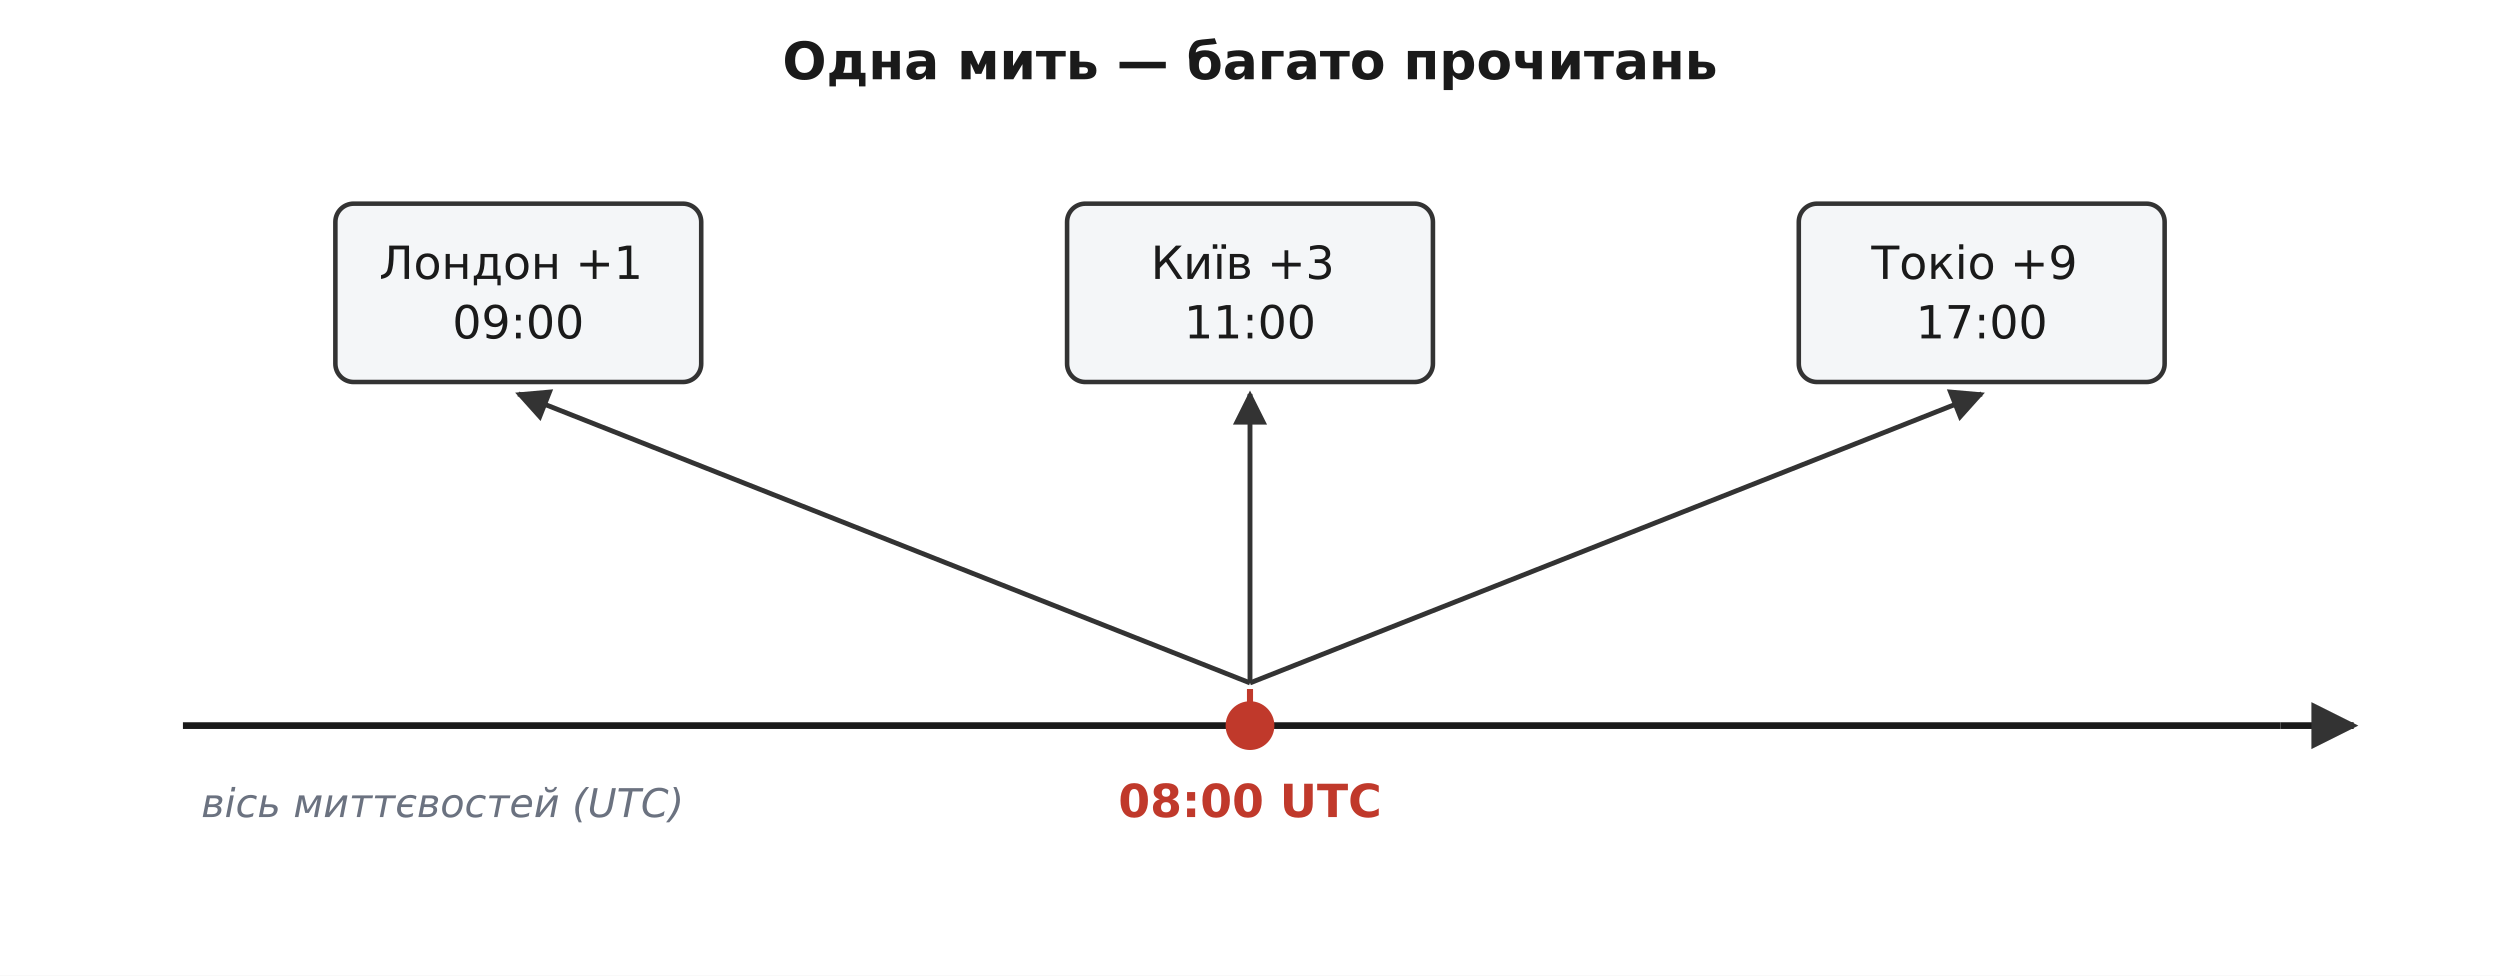
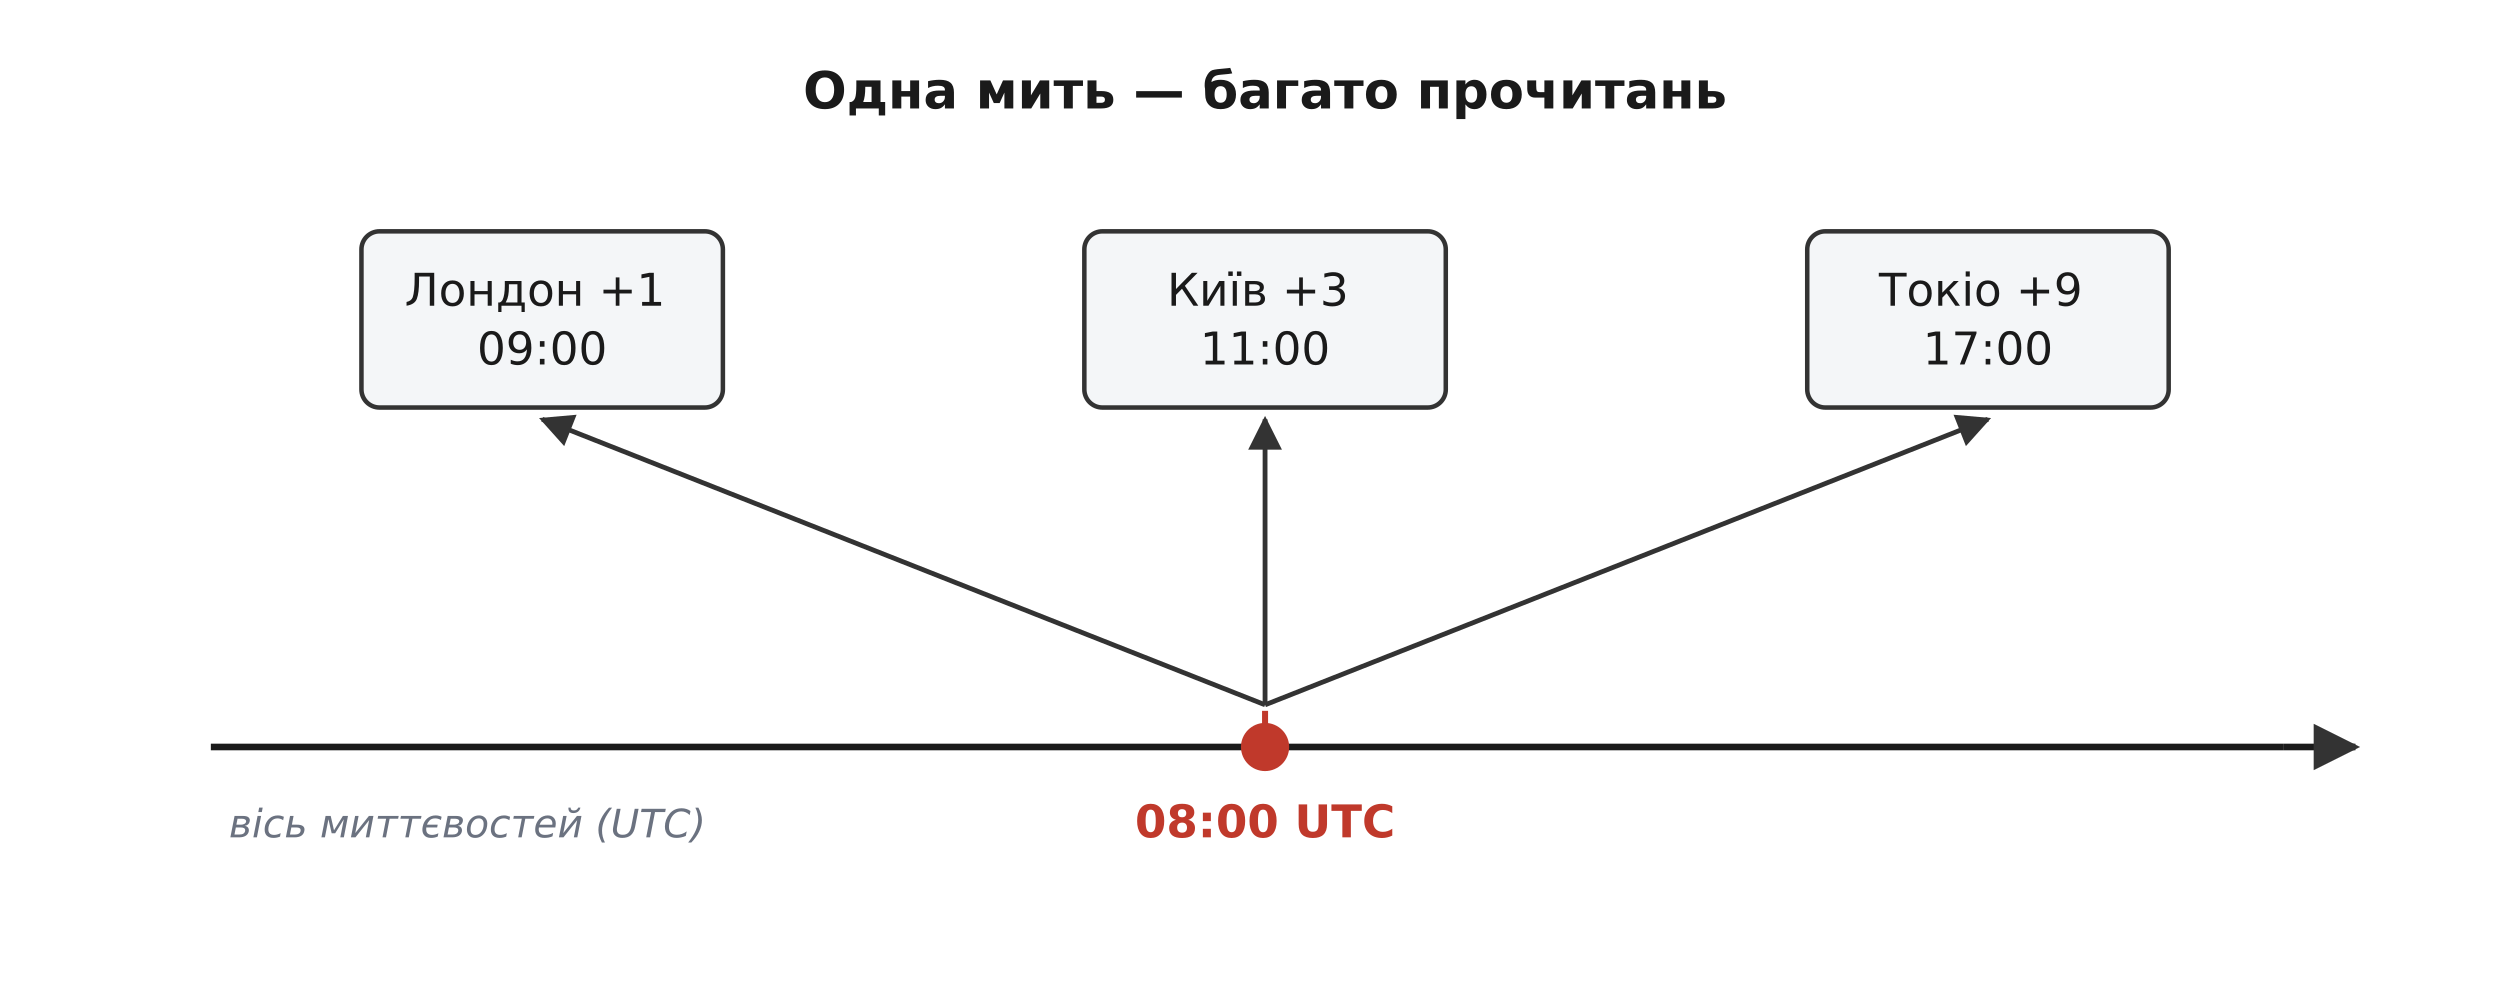
- <svg xmlns="http://www.w3.org/2000/svg" viewBox="0 0 820 320" font-family="'Segoe UI', 'DejaVu Sans', Arial, sans-serif">
-   <rect width="820" height="320" fill="#ffffff" />
+ <svg xmlns="http://www.w3.org/2000/svg" viewBox="-10 -10 830 330" font-family="'Segoe UI', 'DejaVu Sans', Arial, sans-serif">
+   <rect x="-10" y="-10" width="830" height="330" fill="#ffffff" />
  <defs>
    <marker id="arrow" viewBox="0 0 10 10" refX="9" refY="5" markerWidth="7" markerHeight="7" orient="auto-start-reverse">
      <path d="M0 0 L10 5 L0 10 z" fill="#333333" />
    </marker>
  </defs>
  <text x="410.0" y="26.0" font-family="'Segoe UI', 'DejaVu Sans', Arial, sans-serif" font-size="17" fill="#1a1a1a" text-anchor="middle" font-weight="700">Одна мить — багато прочитань</text>
  <line x1="60.0" y1="238.0" x2="748.0" y2="238.0" stroke="#1a1a1a" stroke-width="2.2" />
  <line x1="748.0" y1="238.0" x2="772.0" y2="238.0" stroke="#1a1a1a" stroke-width="2.2" marker-end="url(#arrow)" />
  <text x="66.0" y="268.0" font-family="'Segoe UI', 'DejaVu Sans', Arial, sans-serif" font-size="13" fill="#6b7280" text-anchor="start" font-style="italic">вісь миттєвостей (UTC)</text>
  <line x1="410.0" y1="238.0" x2="410.0" y2="226.0" stroke="#c0392b" stroke-width="2.0" />
  <circle cx="410.0" cy="238.0" r="7.0" fill="#c0392b" stroke="#c0392b" stroke-width="2.0" />
  <text x="410.0" y="268.0" font-family="'Segoe UI', 'DejaVu Sans', Arial, sans-serif" font-size="15" fill="#c0392b" text-anchor="middle" font-weight="700">08:00 UTC</text>
  <rect x="110.0" y="66.8" width="120.0" height="58.5" rx="6" fill="#f4f6f8" stroke="#333333" stroke-width="1.5" />
  <text x="170.0" y="91.5" font-family="'Segoe UI', 'DejaVu Sans', Arial, sans-serif" font-size="15" fill="#1a1a1a" text-anchor="middle">
    <tspan x="170.0" dy="0.0">Лондон  +1</tspan>
    <tspan x="170.0" dy="19.5">09:00</tspan>
  </text>
  <line x1="410.0" y1="224.0" x2="170.0" y2="129.2" stroke="#333333" stroke-width="1.6" marker-end="url(#arrow)" />
  <rect x="350.0" y="66.8" width="120.0" height="58.5" rx="6" fill="#f4f6f8" stroke="#333333" stroke-width="1.5" />
  <text x="410.0" y="91.5" font-family="'Segoe UI', 'DejaVu Sans', Arial, sans-serif" font-size="15" fill="#1a1a1a" text-anchor="middle">
    <tspan x="410.0" dy="0.0">Київ  +3</tspan>
    <tspan x="410.0" dy="19.5">11:00</tspan>
  </text>
  <line x1="410.0" y1="224.0" x2="410.0" y2="129.2" stroke="#333333" stroke-width="1.6" marker-end="url(#arrow)" />
  <rect x="590.0" y="66.8" width="120.0" height="58.5" rx="6" fill="#f4f6f8" stroke="#333333" stroke-width="1.5" />
  <text x="650.0" y="91.5" font-family="'Segoe UI', 'DejaVu Sans', Arial, sans-serif" font-size="15" fill="#1a1a1a" text-anchor="middle">
    <tspan x="650.0" dy="0.0">Токіо  +9</tspan>
    <tspan x="650.0" dy="19.5">17:00</tspan>
  </text>
  <line x1="410.0" y1="224.0" x2="650.0" y2="129.2" stroke="#333333" stroke-width="1.6" marker-end="url(#arrow)" />
</svg>
